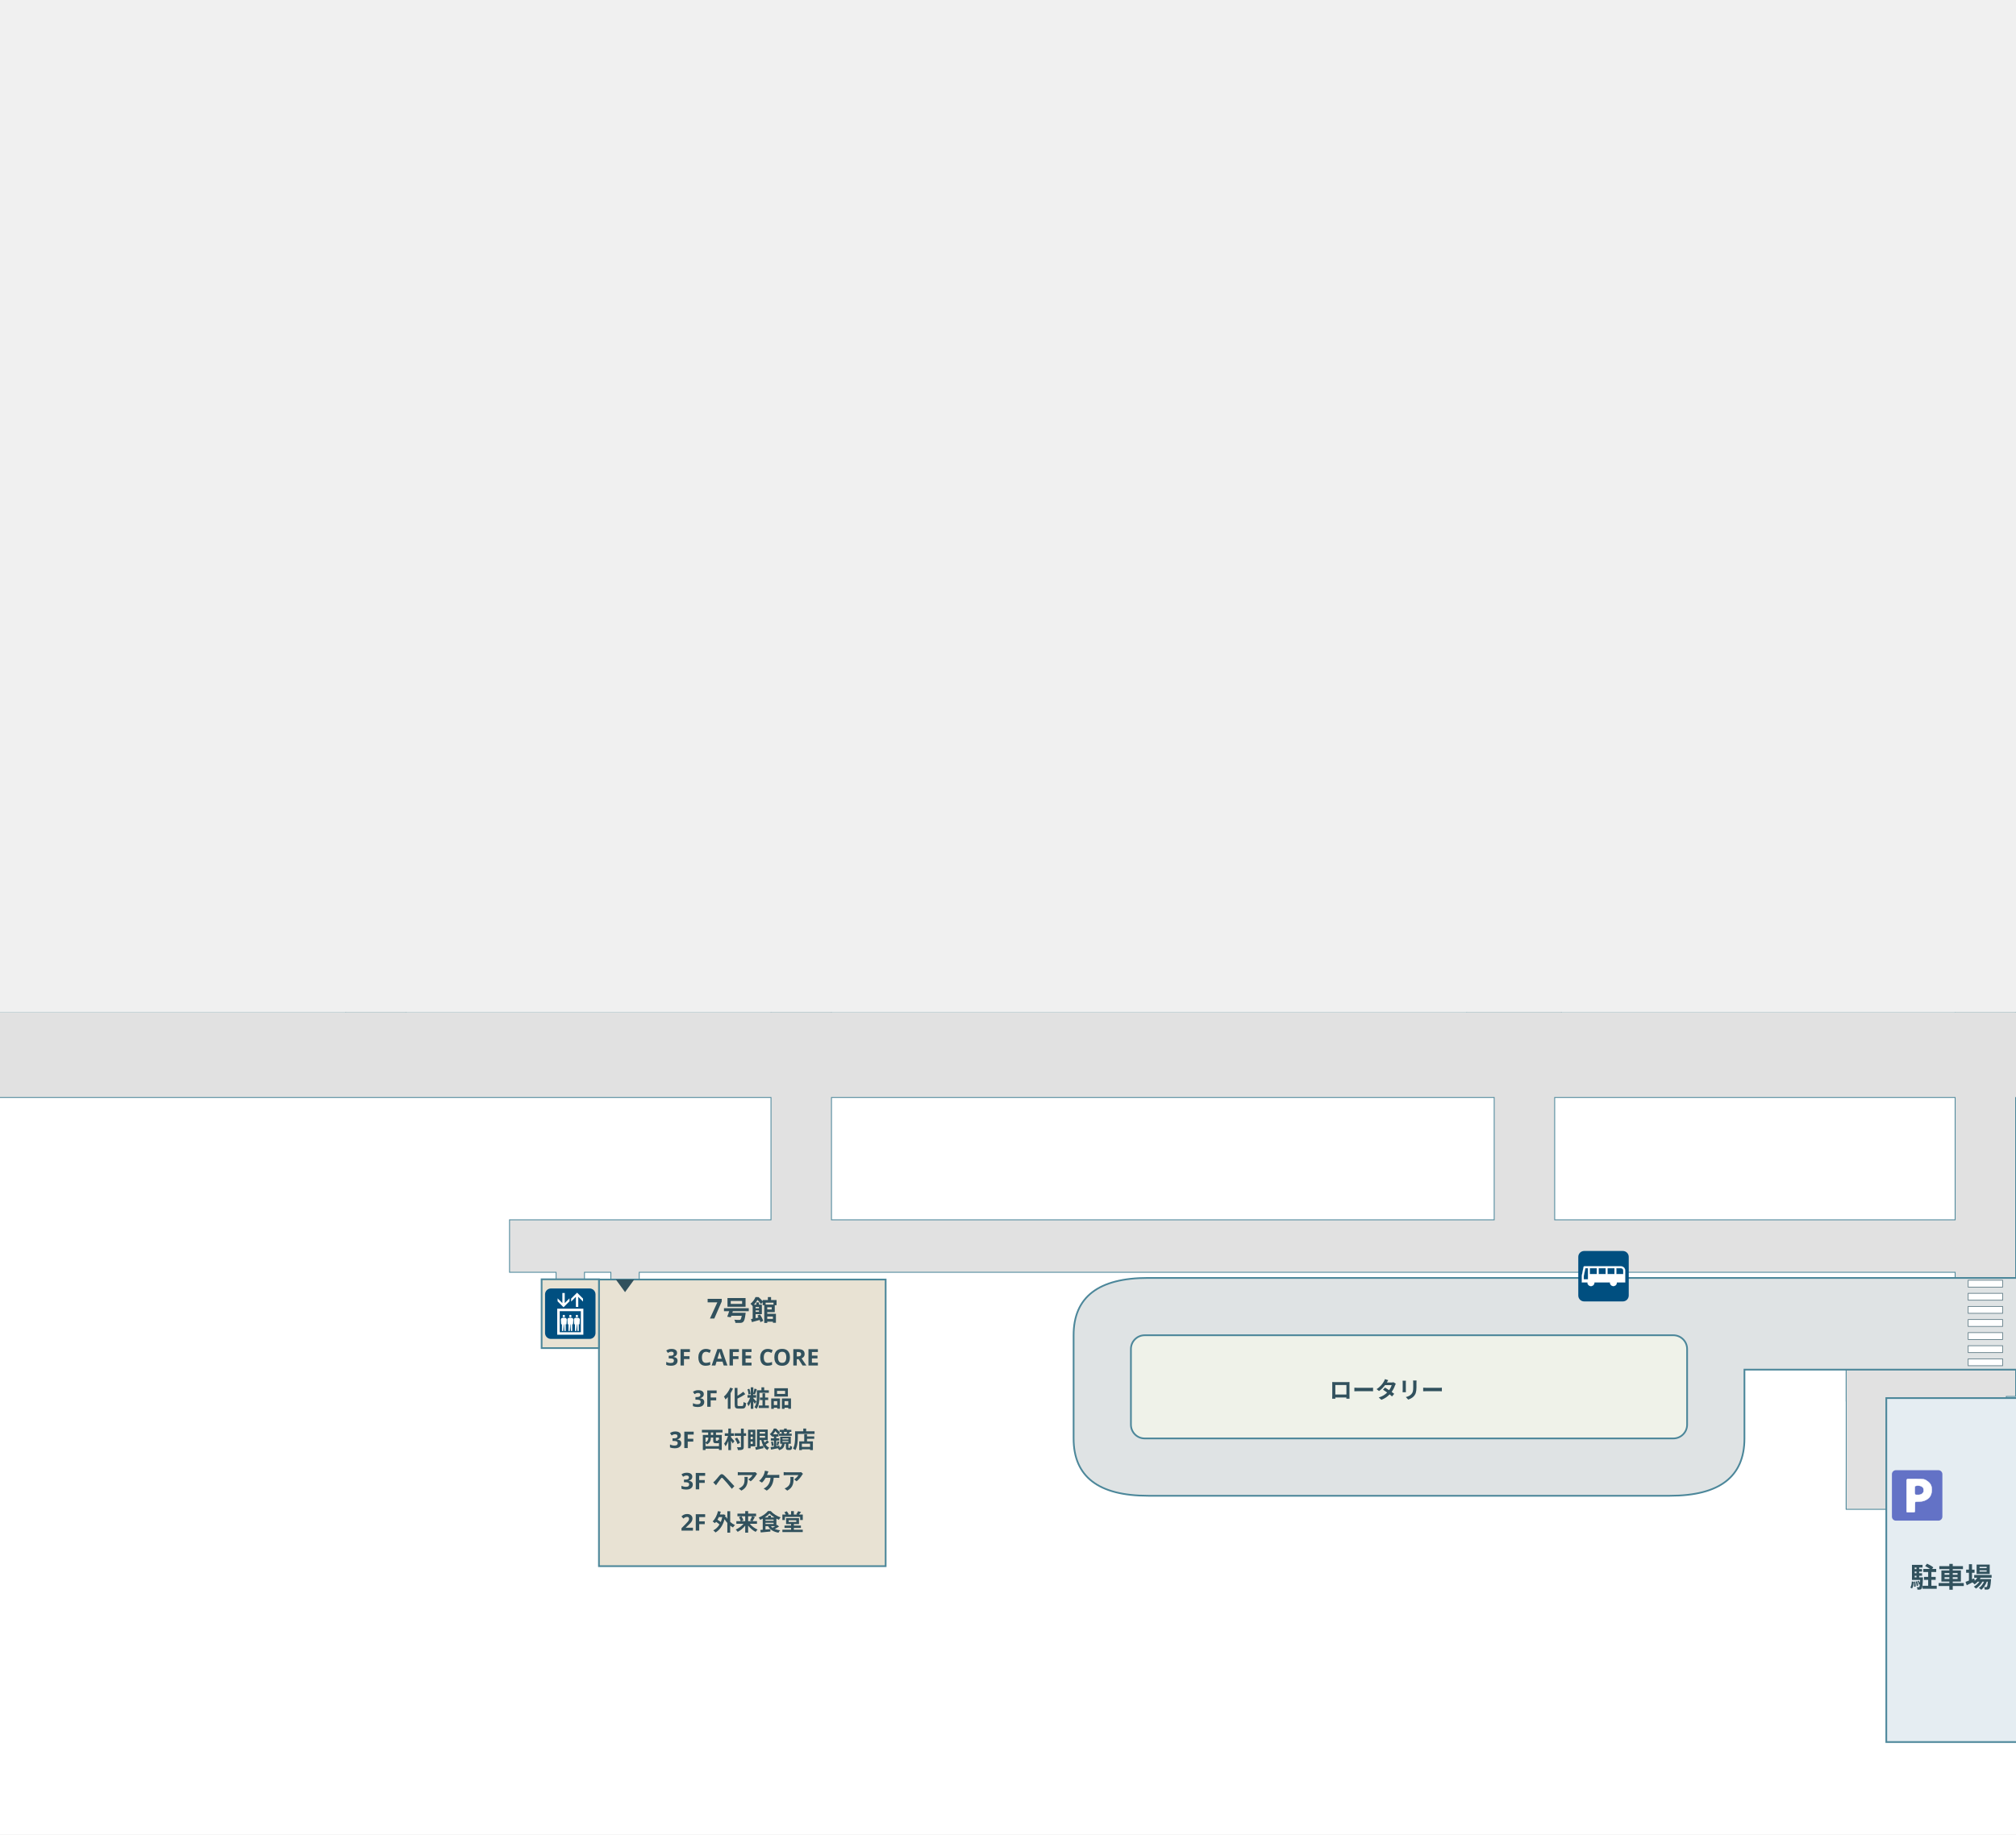
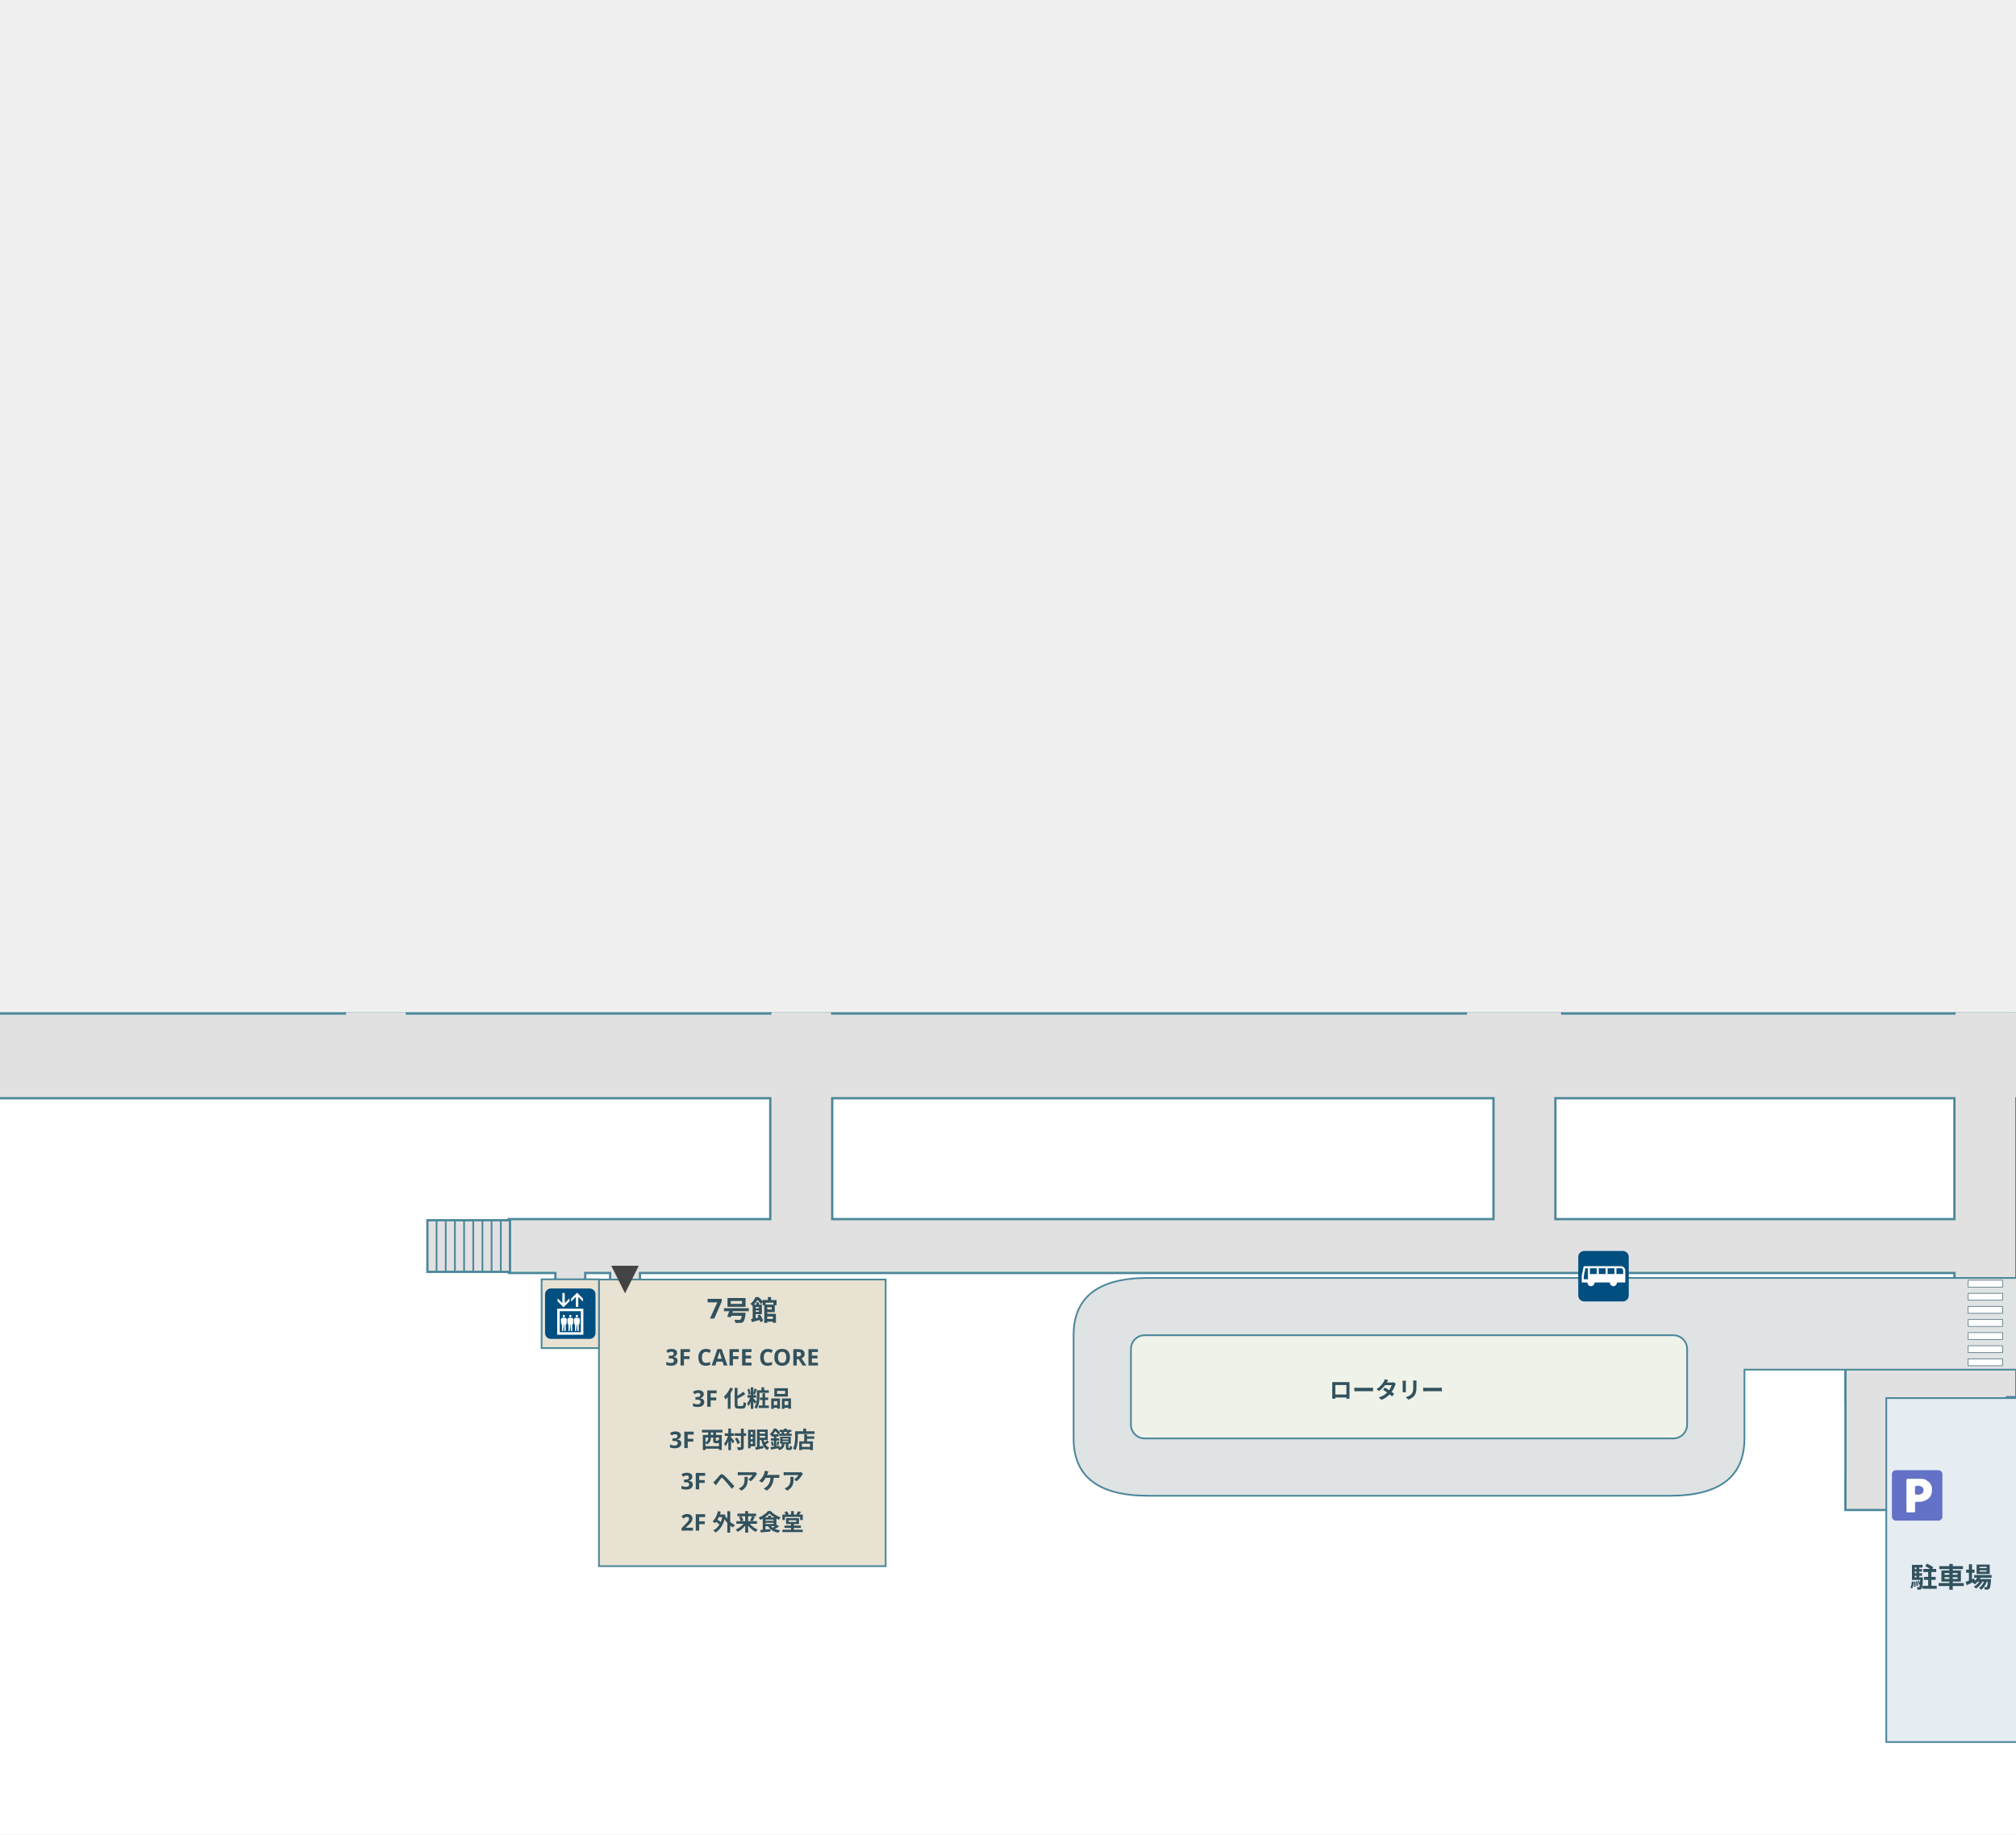
<svg xmlns="http://www.w3.org/2000/svg" viewBox="0 0 1758 1600">
  <defs>
    <symbol id="vector-art-1" viewBox="0 0 40 40">
      <rect width="40" height="40" rx="4.67" fill="#004f80" data-cut-to-outline="true" />
      <g transform="translate(9.6346 3.3333) scale(0.8774932)" data-glyph-source="https://www.mlit.go.jp/sogoseisaku/barrierfree/content/001727469.pdf">
        <path d="M0.000,14.475L0.000,37.987L23.625,37.987L23.625,14.475L0.000,14.475ZM21.368,35.737L2.265,35.737L2.265,16.717L21.368,16.717L21.368,35.737Z" fill="#ffffff" />
        <path d="M11.085,7.800L11.085,5.115L6.796,9.412L6.796,0.277L4.651,0.277L4.651,9.412L0.346,5.115L0.346,7.800L5.723,13.177L11.085,7.800Z" fill="#ffffff" />
        <path d="M16.883,3.765L16.883,12.900L19.036,12.900L19.036,3.765L23.333,8.062L23.333,5.377L17.963,0.000L12.585,5.377L12.585,8.062L16.883,3.765Z" fill="#ffffff" />
        <path d="M3.533,28.545L4.260,28.545L4.260,34.620L5.445,34.620L5.873,28.545L6.083,28.545L6.510,34.620L7.681,34.620L7.681,28.545L8.423,28.545L8.633,24.450L8.618,24.105L8.536,23.775L8.385,23.490L8.176,23.227L7.913,23.002L7.613,22.852L7.268,22.755L6.630,22.687L5.971,22.657L5.325,22.687L4.673,22.755L4.343,22.852L4.043,23.002L3.781,23.227L3.570,23.490L3.421,23.775L3.338,24.105L3.323,24.450L3.533,28.545Z" fill="#ffffff" />
        <path d="M5.971,22.207L6.263,22.162L6.510,22.050L6.728,21.885L6.893,21.667L7.005,21.420L7.043,21.127L7.005,20.857L6.893,20.595L6.728,20.385L6.510,20.205L6.263,20.107L5.971,20.070L5.693,20.107L5.431,20.205L5.228,20.385L5.048,20.595L4.950,20.857L4.913,21.127L4.950,21.420L5.048,21.667L5.228,21.885L5.431,22.050L5.693,22.162L5.971,22.207Z" fill="#ffffff" />
        <path d="M9.428,28.545L10.163,28.545L10.163,34.620L11.333,34.620L11.760,28.545L11.978,28.545L12.406,34.620L13.575,34.620L13.575,28.545L14.310,28.545L14.528,24.450L14.513,24.105L14.431,23.775L14.281,23.490L14.078,23.227L13.815,23.002L13.508,22.852L13.163,22.755L12.533,22.687L11.873,22.657L11.221,22.687L10.575,22.755L10.231,22.852L9.923,23.002L9.676,23.227L9.458,23.490L9.323,23.775L9.226,24.105L9.210,24.450L9.428,28.545Z" fill="#ffffff" />
        <path d="M11.873,22.207L12.158,22.162L12.406,22.050L12.630,21.885L12.796,21.667L12.901,21.420L12.945,21.127L12.901,20.857L12.796,20.595L12.630,20.385L12.406,20.205L12.158,20.107L11.873,20.070L11.580,20.107L11.333,20.205L11.108,20.385L10.943,20.595L10.838,20.857L10.808,21.127L10.838,21.420L10.943,21.667L11.108,21.885L11.333,22.050L11.580,22.162L11.873,22.207Z" fill="#ffffff" />
        <path d="M15.330,28.545L16.058,28.545L16.058,34.620L17.228,34.620L17.656,28.545L17.880,28.545L18.308,34.620L19.478,34.620L19.478,28.545L20.205,28.545L20.431,24.450L20.416,24.105L20.318,23.775L20.168,23.490L19.958,23.227L19.710,23.002L19.411,22.852L19.065,22.755L18.413,22.687L17.768,22.657L17.108,22.687L16.471,22.755L16.125,22.852L15.825,23.002L15.563,23.227L15.353,23.490L15.203,23.775L15.120,24.105L15.106,24.450L15.330,28.545Z" fill="#ffffff" />
        <path d="M17.768,22.207L18.046,22.162L18.308,22.050L18.526,21.885L18.690,21.667L18.803,21.420L18.825,21.127L18.803,20.857L18.690,20.595L18.526,20.385L18.308,20.205L18.046,20.107L17.768,20.070L17.476,20.107L17.228,20.205L17.010,20.385L16.846,20.595L16.733,20.857L16.695,21.127L16.733,21.420L16.846,21.667L17.010,21.885L17.228,22.050L17.476,22.162L17.768,22.207Z" fill="#ffffff" />
      </g>
    </symbol>
  </defs>
  <g id="campus-extension">
    <defs>
      <clipPath id="outdoor-only">
        <rect x="0" y="883" width="1758" height="717" />
      </clipPath>
    </defs>
    <g clip-path="url(#outdoor-only)">
      <rect x="0" y="892" width="2400" height="708" fill="white" />
      <g id="outdoor-walkways">
-         <path id="outdoor-walk-edge-0" d="M-0.75 914.35L1758.75 914.35" fill="none" stroke="#4c879a" stroke-width="86.5" stroke-linejoin="miter" />
-         <path id="outdoor-walk-edge-1" d="M327.8 882.25L327.8 915.1" fill="none" stroke="#4c879a" stroke-width="53.5" stroke-linejoin="miter" />
-         <path id="outdoor-walk-edge-2" d="M698.7 882.25L698.7 1104.75" fill="none" stroke="#4c879a" stroke-width="53.5" stroke-linejoin="miter" />
-         <path id="outdoor-walk-edge-3" d="M1320.3 882.25L1320.3 915.1" fill="none" stroke="#4c879a" stroke-width="83.5" stroke-linejoin="miter" />
-         <path id="outdoor-walk-edge-4" d="M1329.35 913.6L1329.35 1087.55" fill="none" stroke="#4c879a" stroke-width="53.5" stroke-linejoin="miter" />
-         <path id="outdoor-walk-edge-5" d="M1731.3 882.25L1731.3 1218.35" fill="none" stroke="#4c879a" stroke-width="53.5" stroke-linejoin="miter" />
-         <path id="outdoor-walk-edge-6" d="M443.95 1086.8L1749.95 1086.8" fill="none" stroke="#4c879a" stroke-width="46.5" stroke-linejoin="miter" />
-         <path id="outdoor-walk-edge-7" d="M497.3 1086.05L497.3 1116.55" fill="none" stroke="#4c879a" stroke-width="25.5" stroke-linejoin="miter" />
-         <path id="outdoor-walk-edge-8" d="M545.05 1086.05L545.05 1116.75" fill="none" stroke="#4c879a" stroke-width="25.5" stroke-linejoin="miter" />
-         <path id="outdoor-walk-edge-9" d="M1609.55 1207.6L1749.95 1207.6" fill="none" stroke="#4c879a" stroke-width="29.5" stroke-linejoin="miter" />
-         <path id="outdoor-walk-edge-10" d="M1628.15 1192.85L1628.15 1316.65" fill="none" stroke="#4c879a" stroke-width="37.2" stroke-linejoin="miter" />
-         <path id="outdoor-walk-edge-11" d="M1609.55 1303.9L1674.95 1303.9" fill="none" stroke="#4c879a" stroke-width="25.5" stroke-linejoin="miter" />
+         <path id="outdoor-walk-edge-0" d="M-2.0 914.35L1760.0 914.35" fill="none" stroke="#4c879a" stroke-width="89" stroke-linejoin="miter" />
+         <path id="outdoor-walk-edge-1" d="M327.8 881.0L327.8 916.35" fill="none" stroke="#4c879a" stroke-width="56" stroke-linejoin="miter" />
+         <path id="outdoor-walk-edge-2" d="M698.7 881.0L698.7 1106.0" fill="none" stroke="#4c879a" stroke-width="56" stroke-linejoin="miter" />
+         <path id="outdoor-walk-edge-3" d="M1320.3 881.0L1320.3 916.35" fill="none" stroke="#4c879a" stroke-width="86" stroke-linejoin="miter" />
+         <path id="outdoor-walk-edge-4" d="M1329.35 912.35L1329.35 1088.8" fill="none" stroke="#4c879a" stroke-width="56" stroke-linejoin="miter" />
+         <path id="outdoor-walk-edge-5" d="M1731.3 881.0L1731.3 1219.6" fill="none" stroke="#4c879a" stroke-width="56" stroke-linejoin="miter" />
+         <path id="outdoor-walk-edge-6" d="M442.7 1086.8L1751.2 1086.8" fill="none" stroke="#4c879a" stroke-width="49" stroke-linejoin="miter" />
+         <path id="outdoor-walk-edge-7" d="M497.3 1084.8L497.3 1117.8" fill="none" stroke="#4c879a" stroke-width="28" stroke-linejoin="miter" />
+         <path id="outdoor-walk-edge-8" d="M545.05 1084.8L545.05 1118.0" fill="none" stroke="#4c879a" stroke-width="28" stroke-linejoin="miter" />
+         <path id="outdoor-walk-edge-9" d="M1608.3 1207.6L1751.2 1207.6" fill="none" stroke="#4c879a" stroke-width="32" stroke-linejoin="miter" />
+         <path id="outdoor-walk-edge-10" d="M1628.15 1191.6L1628.15 1317.9" fill="none" stroke="#4c879a" stroke-width="39.7" stroke-linejoin="miter" />
+         <path id="outdoor-walk-edge-11" d="M1608.3 1303.9L1676.2 1303.9" fill="none" stroke="#4c879a" stroke-width="28" stroke-linejoin="miter" />
        <path id="outdoor-walk-fill-0" d="M0 914.35L1758 914.35" fill="none" stroke="#e1e1e1" stroke-width="85" stroke-linejoin="miter" />
        <path id="outdoor-walk-fill-1" d="M327.8 883L327.8 914.35" fill="none" stroke="#e1e1e1" stroke-width="52" stroke-linejoin="miter" />
        <path id="outdoor-walk-fill-2" d="M698.7 883L698.7 1104" fill="none" stroke="#e1e1e1" stroke-width="52" stroke-linejoin="miter" />
        <path id="outdoor-walk-fill-3" d="M1320.3 883L1320.3 914.35" fill="none" stroke="#e1e1e1" stroke-width="82" stroke-linejoin="miter" />
        <path id="outdoor-walk-fill-4" d="M1329.35 914.35L1329.35 1086.8" fill="none" stroke="#e1e1e1" stroke-width="52" stroke-linejoin="miter" />
        <path id="outdoor-walk-fill-5" d="M1731.3 883L1731.3 1217.6" fill="none" stroke="#e1e1e1" stroke-width="52" stroke-linejoin="miter" />
        <path id="outdoor-walk-fill-6" d="M444.7 1086.8L1749.2 1086.8" fill="none" stroke="#e1e1e1" stroke-width="45" stroke-linejoin="miter" />
        <path id="outdoor-walk-fill-7" d="M497.3 1086.8L497.3 1115.8" fill="none" stroke="#e1e1e1" stroke-width="24" stroke-linejoin="miter" />
        <path id="outdoor-walk-fill-8" d="M545.05 1086.8L545.05 1116" fill="none" stroke="#e1e1e1" stroke-width="24" stroke-linejoin="miter" />
        <path id="outdoor-walk-fill-9" d="M1610.3 1207.6L1749.2 1207.6" fill="none" stroke="#e1e1e1" stroke-width="28" stroke-linejoin="miter" />
        <path id="outdoor-walk-fill-10" d="M1628.15 1193.6L1628.15 1315.9" fill="none" stroke="#e1e1e1" stroke-width="35.7" stroke-linejoin="miter" />
        <path id="outdoor-walk-fill-11" d="M1610.3 1303.9L1674.2 1303.9" fill="none" stroke="#e1e1e1" stroke-width="24" stroke-linejoin="miter" />
+         <path id="outdoor-deck-north-outline" d="M0 884H301.8M353.8 884H672.7M724.7 884H1279.3M1361.3 884H1705.3" fill="none" stroke="#4c879a" stroke-width="2" />
+         <g id="outdoor-seven-west-stairs">
+           <rect x="372.7" y="1064.3" width="72" height="45" fill="#e1e1e1" stroke="#4c879a" stroke-width="2" />
+           <path d="M380.7 1064.3v45M388.7 1064.3v45M396.7 1064.3v45M404.7 1064.3v45M412.7 1064.3v45M420.7 1064.3v45M428.7 1064.3v45M436.7 1064.3v45" stroke="#4c879a" stroke-width="1.5" />
+         </g>
      </g>
      <g id="outdoor-rotary" transform="translate(36.2 -25.4)">
        <path d="M965.0 1140H2320V1220H1485.0V1280Q1485.0 1330 1420.0 1330H965.0Q900 1330 900 1280V1190Q900 1140 965.0 1140Z" fill="#dfe3e4" stroke="#4c879a" stroke-width="1.5" />
        <rect x="950" y="1190" width="485.0" height="90" rx="12" fill="#eff2e9" stroke="#4c879a" stroke-width="1.5" />
        <path d="M2320 1140V1220" stroke="white" stroke-width="4" />
        <text x="1173.0" y="1245" font-family="sans-serif" text-anchor="middle" fill="#31515d" font-size="20" font-weight="700">ロータリー</text>
      </g>
      <g id="outdoor-parking-crosswalk" fill="white" stroke="#587580" stroke-width=".6">
        <rect x="1716.3" y="1116.6" width="30" height="6" />
        <rect x="1716.3" y="1128.03" width="30" height="6" />
        <rect x="1716.3" y="1139.46" width="30" height="6" />
        <rect x="1716.3" y="1150.89" width="30" height="6" />
        <rect x="1716.3" y="1162.31" width="30" height="6" />
        <rect x="1716.3" y="1173.74" width="30" height="6" />
        <rect x="1716.3" y="1185.17" width="30" height="6" />
      </g>
      <g id="outdoor-seven" transform="translate(-2.7 -6)">
        <rect x="525" y="1122" width="250" height="250" fill="#e8e2d3" stroke="#4c879a" stroke-width="1.5" />
        <g id="outdoor-sevenEV" transform="translate(0 -78.2)">
          <rect x="475" y="1200" width="50" height="60" fill="#e8e2d3" stroke="#4c879a" stroke-width="1.5" />
          <use data-official-ev="31" x="478" y="1208" width="44" height="44" href="#vector-art-1" />
        </g>
        <text x="650" y="1156" font-family="sans-serif" text-anchor="middle" fill="#31515d" font-size="24" font-weight="700">7号館</text>
        <text x="650" y="1197" font-family="sans-serif" text-anchor="middle" fill="#31515d" font-size="20" font-weight="700">3F CAFE CORE</text>
        <text x="650" y="1233" font-family="sans-serif" text-anchor="middle" fill="#31515d" font-size="20" font-weight="700">3F 化粧品</text>
        <text x="650" y="1269" font-family="sans-serif" text-anchor="middle" fill="#31515d" font-size="20" font-weight="700">3F 西村眼鏡店</text>
        <text x="650" y="1305" font-family="sans-serif" text-anchor="middle" fill="#31515d" font-size="20" font-weight="700">3F ヘアケア</text>
        <text x="650" y="1341" font-family="sans-serif" text-anchor="middle" fill="#31515d" font-size="20" font-weight="700">2F 外来食堂</text>
-         <path id="outdoor-seven-entrance" d="M539.75 1122h16l-8 11z" fill="#31515d" />
+         <path id="outdoor-seven-entrance" d="M535.75 1110h24l-12 24z" fill="#444444" />
      </g>
      <g id="outdoor-parkingBuilding" transform="translate(194.9 -30.6)">
        <rect x="1450" y="1250" width="850" height="300" fill="#e5edf2" stroke="#4c879a" stroke-width="1.5" />
        <text x="1506.55" y="1415" font-family="sans-serif" text-anchor="middle" fill="#31515d" font-size="24" font-weight="700">駐車場</text>
      </g>
      <g id="outdoor-busStop" transform="translate(298.3 1.1)">
        <rect x="1078" y="1090" width="44" height="44" rx="5.14" fill="#004f80" />
        <svg x="1081" y="1102" width="38" height="20" viewBox="-0.1 -0.1 41.12 18.89">
          <path d="M36.885 0.000 L2.461 0.000 L2.228 0.045 L2.033 0.112 L1.860 0.262 L1.740 0.420 L1.651 0.622 L0.000 8.767 L0.000 15.225 L5.348 15.225 L5.348 15.472 L5.393 15.997 L5.513 16.492 L5.716 16.957 L5.971 17.362 L6.308 17.745 L6.675 18.060 L7.103 18.322 L7.576 18.532 L8.070 18.645 L8.603 18.690 L9.135 18.645 L9.638 18.532 L10.088 18.322 L10.516 18.060 L10.898 17.745 L11.228 17.362 L11.490 16.957 L11.693 16.492 L11.813 15.997 L11.858 15.472 L11.858 15.225 L26.528 15.225 L26.528 15.457 L26.573 15.982 L26.693 16.477 L26.896 16.927 L27.166 17.347 L27.488 17.730 L27.856 18.052 L28.283 18.307 L28.755 18.502 L29.250 18.630 L29.783 18.675 L30.315 18.630 L30.818 18.502 L31.283 18.307 L31.711 18.052 L32.086 17.730 L32.408 17.347 L32.670 16.927 L32.880 16.477 L32.993 15.982 L33.038 15.457 L33.038 15.225 L40.920 15.225 L40.920 3.982 L40.875 3.405 L40.740 2.835 L40.553 2.310 L40.268 1.815 L39.930 1.380 L39.533 0.990 L39.076 0.637 L38.596 0.375 L38.048 0.172 L37.485 0.045 L36.885 0.000 Z M5.791 12.292 L1.815 12.292 L1.815 8.970 L3.346 1.800 L5.791 1.800 L5.791 12.292 Z M14.130 7.312 L7.576 7.312 L7.576 1.800 L14.130 1.800 L14.130 7.312 Z M22.463 7.312 L15.908 7.312 L15.908 1.800 L22.463 1.800 L22.463 7.312 Z M30.788 7.312 L24.248 7.312 L24.248 1.800 L30.788 1.800 L30.788 7.312 Z M32.581 7.312 L32.581 1.800 L36.885 1.800 L37.343 1.845 L37.755 1.972 L38.123 2.182 L38.445 2.445 L38.723 2.760 L38.918 3.142 L39.045 3.547 L39.091 3.982 L39.091 7.312 L32.581 7.312 Z" fill="white" fill-rule="evenodd" stroke="white" stroke-width="0.12" />
        </svg>
      </g>
      <g id="outdoor-parkingPayment" transform="translate(161.8 14.3)">
        <g transform="translate(1488 1268) scale(1.1)">
          <rect width="40" height="40" rx="3.17" fill="#6372c6" data-cut-to-outline="true" />
          <g transform="scale(.1666667)" fill="currentColor" color="#ffffff" stroke="currentColor" stroke-width="1.65" stroke-linejoin="round" data-glyph-source="hospital-legend-redrawn">
            <path d="M0 0 C1.44 -0 1.44 -0 2.91 -0 C4.55 -0.01 4.55 -0.01 6.22 -0.03 C8 -0.01 8 -0.01 9.82 0.01 C11.05 0 12.29 0 13.56 0 C16.85 0 20.15 0.02 23.45 0.05 C26.72 0.07 29.99 0.05 33.26 0.04 C79.16 0.08 79.16 0.08 96.58 12.88 C97.94 14.06 99.27 15.26 100.58 16.5 C101.51 17.32 101.51 17.32 102.47 18.16 C108.58 24.19 111.93 32.18 113.58 40.5 C115.32 55.29 114.32 69.31 106.93 82.42 C99.9 93.17 89.54 99.8 77.62 104.23 C65.69 108.11 53.29 108.2 40.85 108.36 C38.41 108.41 38.41 108.41 35.58 109.5 C34.65 112.28 34.45 113.98 34.42 116.85 C34.41 118.16 34.41 118.16 34.39 119.5 C34.38 120.44 34.38 121.38 34.37 122.35 C34.34 124.34 34.31 126.32 34.28 128.31 C34.24 131.44 34.2 134.58 34.18 137.72 C34.15 140.74 34.1 143.76 34.06 146.79 C34.05 147.73 34.05 148.67 34.05 149.64 C34.03 150.51 34.01 151.39 34 152.28 C33.99 153.05 33.98 153.82 33.97 154.61 C33.78 155.55 33.78 155.55 33.58 156.5 C29.91 158.94 27.16 158.79 22.92 158.77 C22.17 158.77 21.43 158.77 20.66 158.77 C19.08 158.77 17.51 158.77 15.94 158.76 C13.52 158.75 11.11 158.76 8.69 158.77 C7.16 158.77 5.64 158.77 4.11 158.77 C3.38 158.77 2.66 158.77 1.91 158.78 C0.13 158.76 -1.65 158.64 -3.42 158.5 C-4.08 157.84 -4.74 157.18 -5.42 156.5 C-5.68 153.89 -5.68 153.89 -5.68 150.52 C-5.69 149.24 -5.7 147.97 -5.7 146.65 C-5.7 145.23 -5.7 143.81 -5.7 142.38 C-5.7 140.89 -5.71 139.4 -5.71 137.91 C-5.72 133.85 -5.73 129.79 -5.72 125.74 C-5.72 122.35 -5.73 118.97 -5.73 115.58 C-5.74 107.6 -5.74 99.61 -5.74 91.63 C-5.73 83.39 -5.74 75.14 -5.76 66.9 C-5.78 59.83 -5.79 52.76 -5.78 45.69 C-5.78 41.46 -5.79 37.24 -5.8 33.01 C-5.81 29.04 -5.81 25.06 -5.8 21.09 C-5.79 19.63 -5.8 18.17 -5.81 16.71 C-5.82 14.72 -5.81 12.73 -5.8 10.74 C-5.8 9.62 -5.8 8.51 -5.8 7.36 C-5.27 3.34 -4.12 0.85 0 0 Z M34.58 34.5 C33.41 38.01 33.4 41.19 33.38 44.84 C33.37 45.55 33.36 46.27 33.36 47.01 C33.35 48.52 33.34 50.04 33.34 51.55 C33.33 53.86 33.3 56.17 33.27 58.48 C33.26 59.95 33.25 61.43 33.25 62.9 C33.24 63.59 33.23 64.27 33.21 64.98 C33.23 69.33 34.01 71.99 36.58 75.5 C39.89 75.62 43.2 75.69 46.52 75.75 C47.44 75.78 48.37 75.82 49.32 75.85 C56.99 75.96 62.63 74.27 68.92 69.86 C72.31 66.45 74.58 63.55 75.43 58.75 C75.79 53.24 75.48 47.88 73.52 42.69 C69.2 37.81 64.93 34.47 58.45 33.13 C46.06 31.14 46.06 31.14 34.58 34.5 Z " transform="translate(75.42136,41.49879)" />
          </g>
        </g>
      </g>
    </g>
  </g>
</svg>
